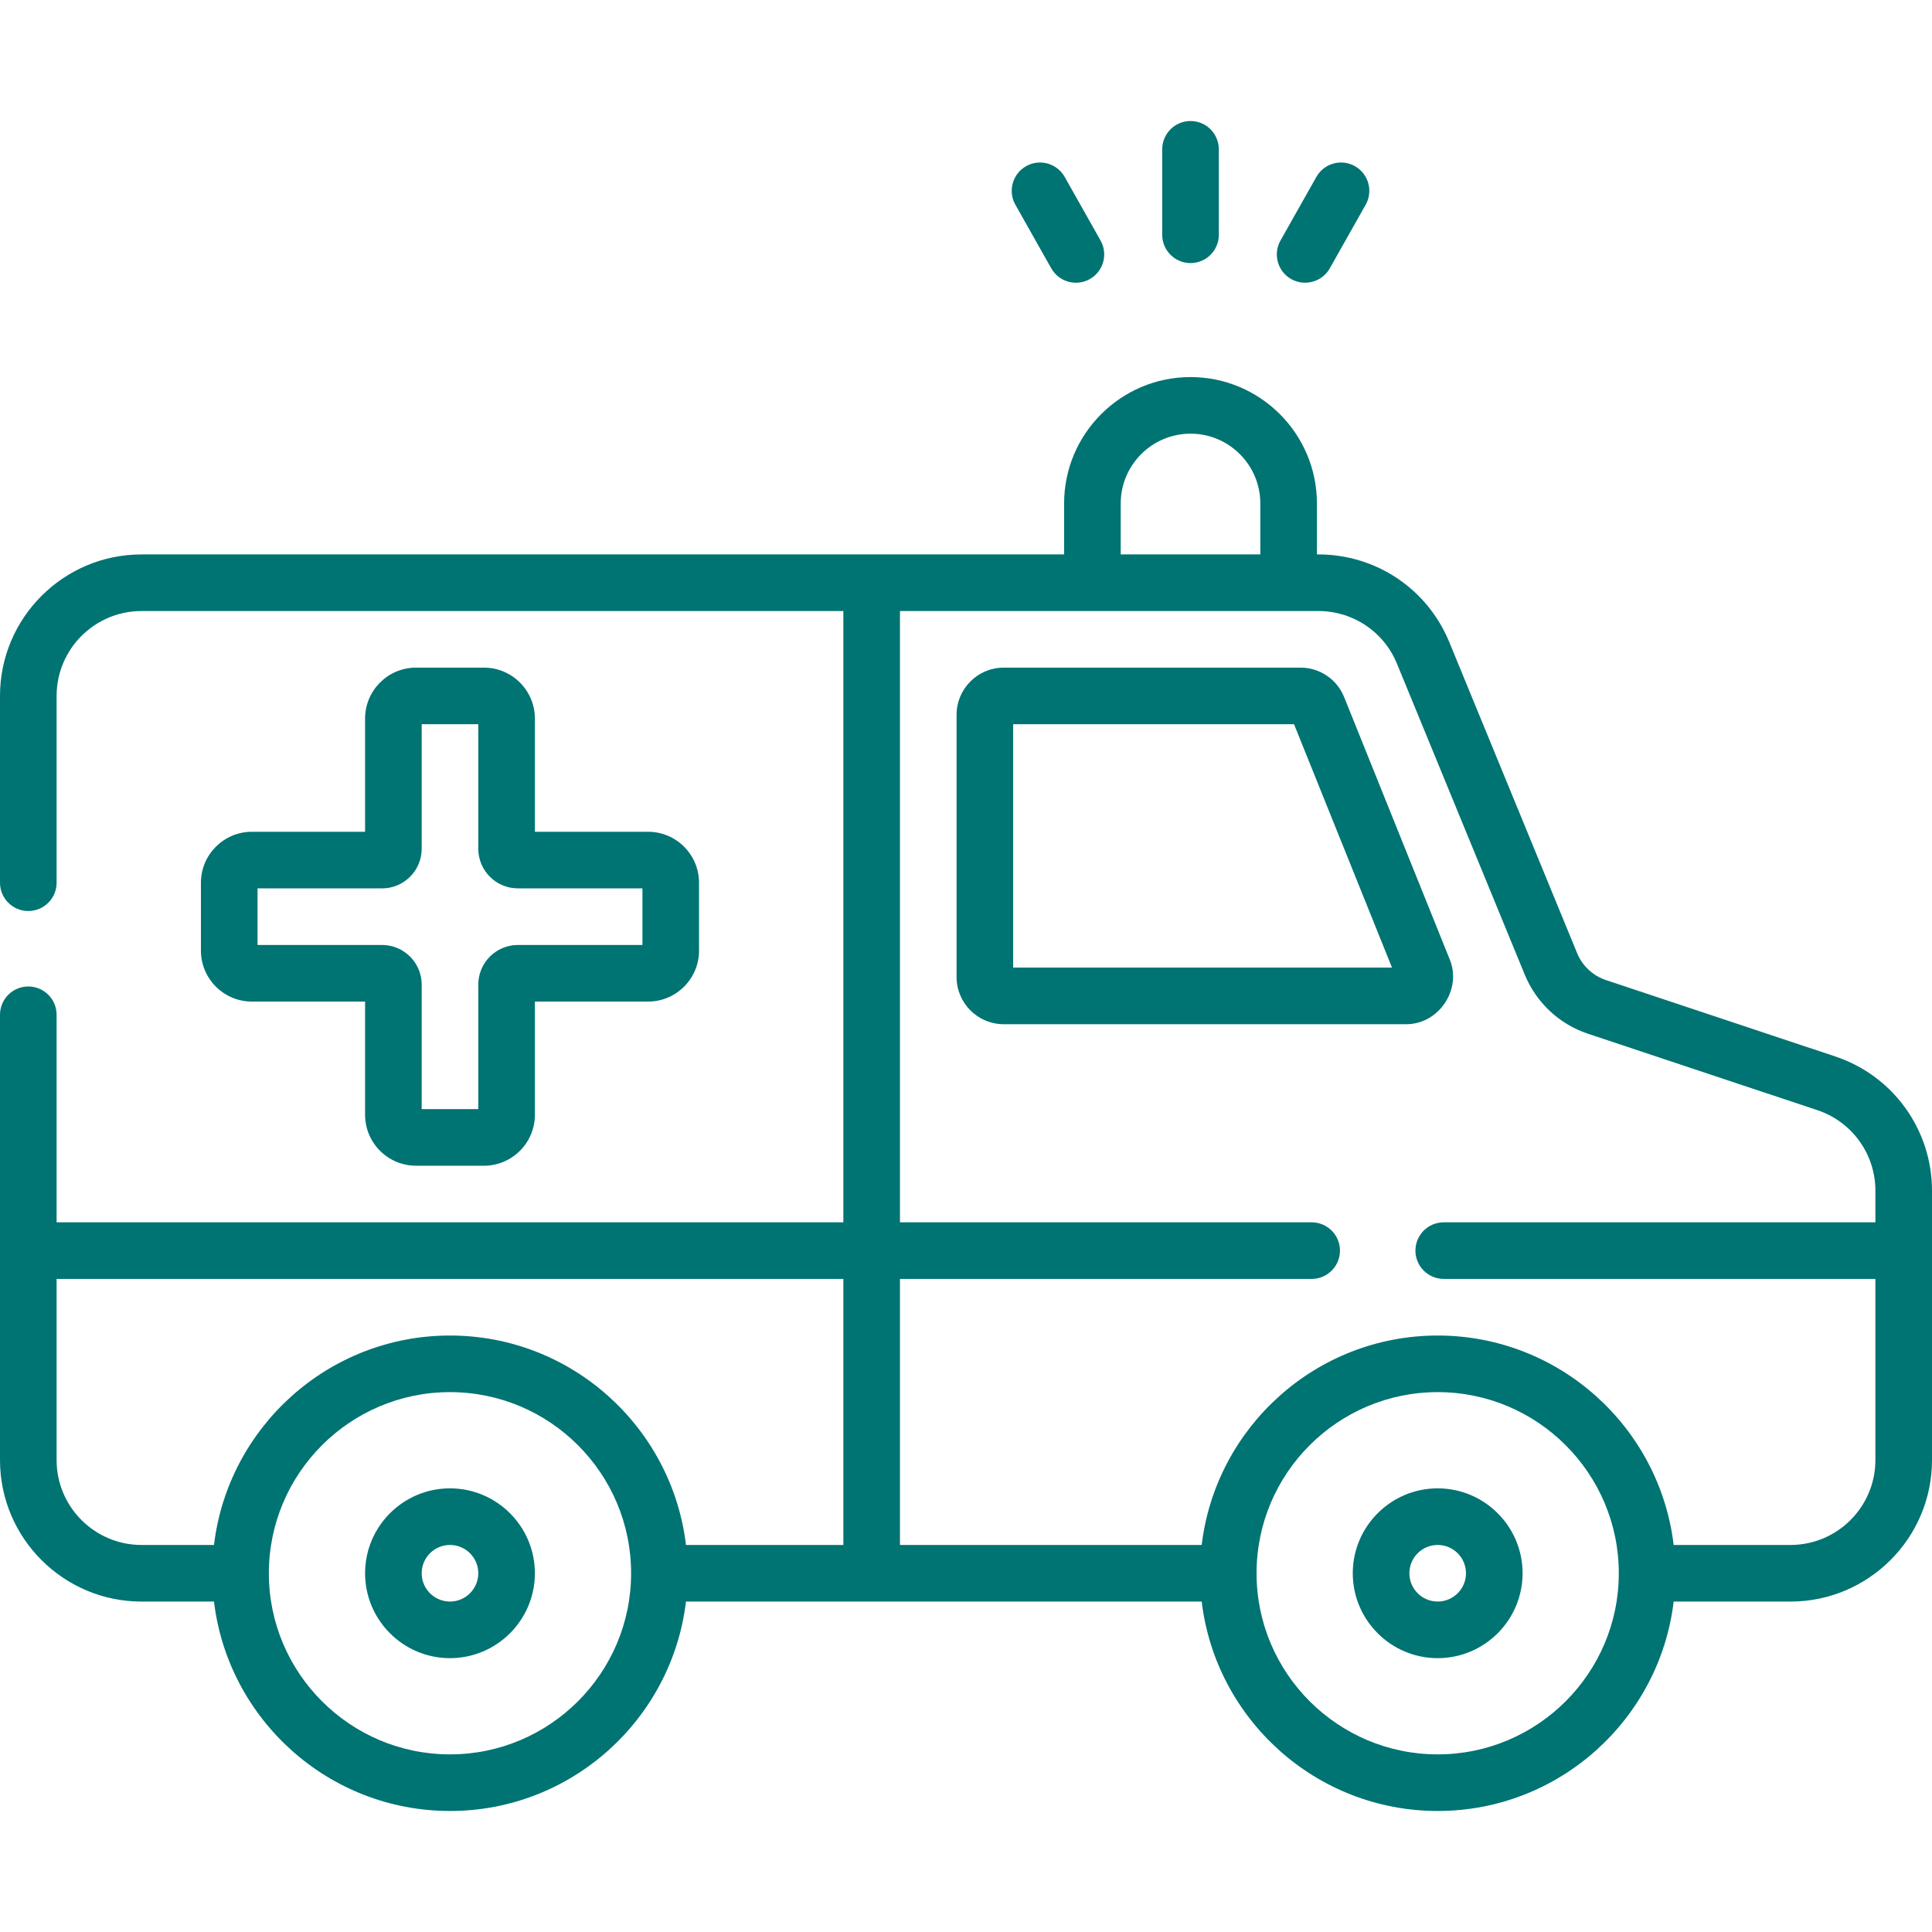
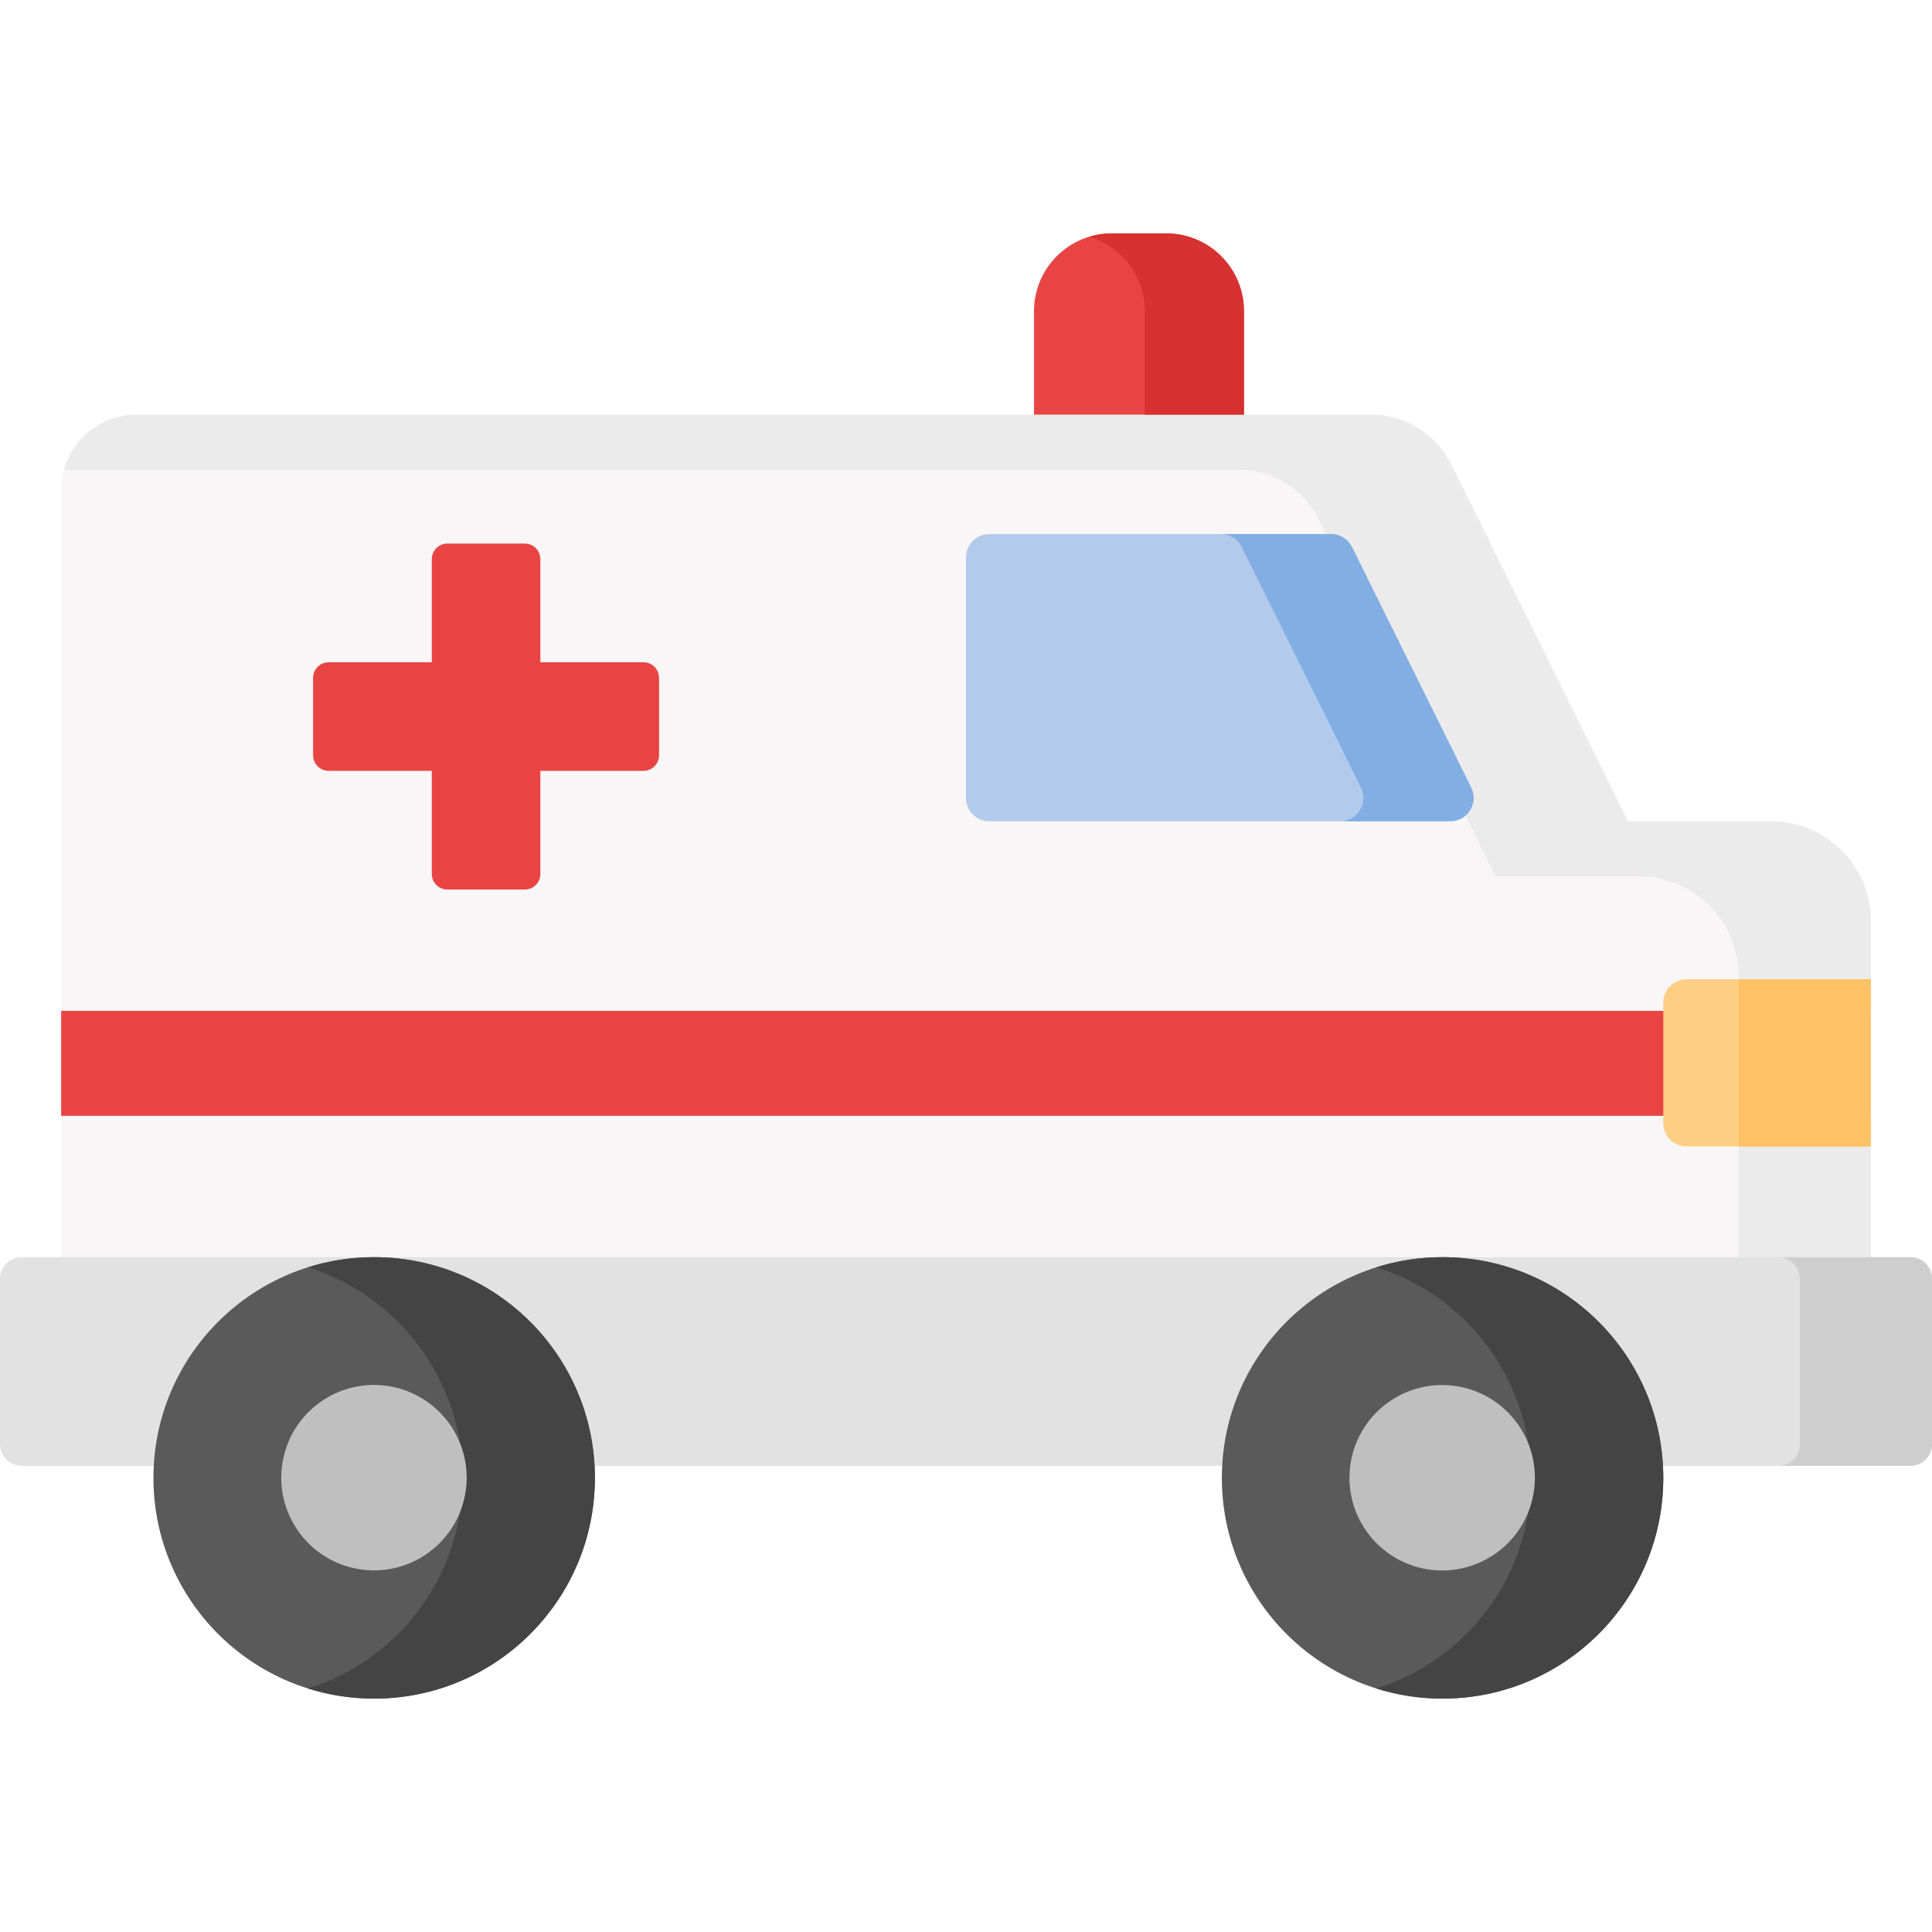
- <svg xmlns="http://www.w3.org/2000/svg" version="1.1" width="512" height="512" x="0" y="0" viewBox="0 0 512 512" style="enable-background:new 0 0 512 512" xml:space="preserve" class="">
+ <svg xmlns="http://www.w3.org/2000/svg" id="Capa_1" enable-background="new 0 0 512 512" height="512" viewBox="0 0 512 512" width="512">
  <g>
-     <g>
-       <path d="m315.5 69.721c4.143 0 7.5-3.358 7.5-7.5v-22.649c0-4.142-3.357-7.5-7.5-7.5s-7.5 3.358-7.5 7.5v22.649c0 4.142 3.357 7.5 7.5 7.5zm-36.904 1.392c2.055 3.646 6.664 4.851 10.217 2.847 3.608-2.035 4.883-6.609 2.848-10.217l-9.511-16.86c-2.034-3.607-6.61-4.881-10.217-2.847-3.608 2.035-4.883 6.609-2.848 10.217zm63.592 2.847c3.545 1.999 8.161.799 10.217-2.847l9.511-16.86c2.035-3.608.761-8.182-2.848-10.217-3.605-2.035-8.182-.76-10.217 2.847l-9.511 16.86c-2.035 3.608-.761 8.182 2.848 10.217zm144.173 206.015-60.8-20.26c-3.446-1.149-6.219-3.742-7.605-7.116l-33.879-82.428c-5.798-14.118-19.413-23.241-34.688-23.241h-.389v-13.502c0-18.472-15.028-33.5-33.5-33.5s-33.5 15.028-33.5 33.5v13.502h-50.961c-.013 0-.026-.002-.039-.002s-.026.002-.039.002h-193.461c-20.678 0-37.5 16.822-37.5 37.5v49.498c0 4.142 3.357 7.5 7.5 7.5s7.5-3.358 7.5-7.5v-49.498c0-12.407 10.094-22.5 22.5-22.5h186v161.998h-208.5v-55c0-4.142-3.357-7.5-7.5-7.5s-7.5 3.358-7.5 7.5v118.002c0 20.678 16.822 37.5 37.5 37.5h19.212c3.723 31.212 30.339 55.498 62.538 55.498s58.815-24.286 62.538-55.498h136.674c3.723 31.212 30.339 55.498 62.538 55.498s58.815-24.286 62.538-55.498h30.962c20.678 0 37.5-16.822 37.5-37.5v-71.38c0-16.171-10.304-30.468-25.639-35.575zm-367.111 184.953c-26.468 0-48-21.533-48-48s21.532-48 48-48 48 21.533 48 48-21.532 48-48 48zm104.25-55.498h-41.712c-3.721-31.214-30.339-55.502-62.538-55.502s-58.817 24.288-62.538 55.502h-19.212c-12.406 0-22.5-10.093-22.5-22.5v-48.002h208.5zm73.5-276.002c0-10.201 8.299-18.5 18.5-18.5s18.5 8.299 18.5 18.5v13.502h-37zm84 331.5c-26.468 0-48-21.533-48-48s21.532-48 48-48 48 21.533 48 48-21.532 48-48 48zm116-141h-114.397c-4.143 0-7.5 3.358-7.5 7.5s3.357 7.5 7.5 7.5h114.397v48.002c0 12.407-10.094 22.5-22.5 22.5h-30.962c-3.721-31.214-30.339-55.502-62.538-55.502s-58.817 24.288-62.538 55.502h-79.962v-70.502h109.103c4.143 0 7.5-3.358 7.5-7.5s-3.357-7.5-7.5-7.5h-109.103v-161.998h110.89c9.165 0 17.335 5.471 20.813 13.941l33.879 82.43c3.047 7.413 9.147 13.114 16.737 15.644l60.801 20.26c9.199 3.064 15.38 11.642 15.38 21.344zm-140.781-139.167c-1.915-4.758-6.467-7.833-11.596-7.833h-78.623c-6.893 0-12.5 5.607-12.5 12.5v69.5c0 6.893 5.607 12.5 12.5 12.5h106.598c8.63.064 14.889-9.16 11.596-17.168zm-87.719 71.667v-64.5h74.434l25.963 64.5zm112.5 138c-12.406 0-22.5 10.093-22.5 22.5s10.094 22.5 22.5 22.5 22.5-10.093 22.5-22.5-10.094-22.5-22.5-22.5zm0 30c-4.136 0-7.5-3.364-7.5-7.5s3.364-7.5 7.5-7.5 7.5 3.364 7.5 7.5-3.364 7.5-7.5 7.5zm-252.75-247.5h-18c-7.444 0-13.5 6.056-13.5 13.5v30h-30c-7.444 0-13.5 6.056-13.5 13.5v18c0 7.444 6.056 13.5 13.5 13.5h30v30c0 7.444 6.056 13.5 13.5 13.5h18c7.444 0 13.5-6.056 13.5-13.5v-30h30c7.444 0 13.5-6.056 13.5-13.5v-18c0-7.444-6.056-13.5-13.5-13.5h-30v-30c0-7.444-6.056-13.5-13.5-13.5zm42 58.5v15h-33c-5.79 0-10.5 4.71-10.5 10.5v33h-15v-33c0-5.79-4.71-10.5-10.5-10.5h-33v-15h33c5.79 0 10.5-4.71 10.5-10.5v-33h15v33c0 5.79 4.71 10.5 10.5 10.5zm-51 159c-12.406 0-22.5 10.093-22.5 22.5s10.094 22.5 22.5 22.5 22.5-10.093 22.5-22.5-10.094-22.5-22.5-22.5zm0 30c-4.136 0-7.5-3.364-7.5-7.5s3.364-7.5 7.5-7.5 7.5 3.364 7.5 7.5-3.364 7.5-7.5 7.5z" fill="#007373" data-original="#000000" style="" class="" />
+     <path d="m469.375 217.642h-37.941l-46.844-94.544c-4.011-8.095-12.264-13.217-21.298-13.217h-296.551-30.51c-11.058 0-20.022 8.964-20.022 20.022v227.552h479.583v-23.773-89.624c-.001-14.589-11.828-26.416-26.417-26.416z" fill="#f8f6f6" />
+     <path d="m469.375 217.642h-37.941l-46.844-94.544c-4.011-8.095-12.264-13.216-21.299-13.216h-296.55-30.51c-9.177 0-16.893 6.181-19.259 14.601h14.727 296.55c9.034 0 17.287 5.122 21.298 13.217l46.845 94.544h37.941c14.589 0 26.417 11.827 26.417 26.417v89.624 9.172h35.043v-23.773-89.624c-.001-14.591-11.829-26.418-26.418-26.418z" fill="#ebebeb" />
+     <g fill="#e94444">
+       <path d="m16.209 267.888h479.583v27.815h-479.583z" />
+       <path d="m170.536 175.513h-27.341v-27.341c0-2.276-1.845-4.121-4.121-4.121h-20.522c-2.276 0-4.121 1.845-4.121 4.121v27.341h-27.34c-2.276 0-4.121 1.845-4.121 4.121v20.522c0 2.276 1.845 4.121 4.121 4.121h27.341v27.341c0 2.276 1.845 4.121 4.121 4.121h20.522c2.276 0 4.121-1.845 4.121-4.121v-27.341h27.341c2.276 0 4.121-1.845 4.121-4.121v-20.522c-.002-2.276-1.846-4.121-4.122-4.121z" />
+       <path d="m329.658 109.881h-55.63v-27.428c0-11.379 9.225-20.604 20.604-20.604h14.423c11.379 0 20.604 9.225 20.604 20.604v27.428z" />
    </g>
+     <path d="m506.279 388.464h-500.558c-3.159 0-5.721-2.561-5.721-5.721v-43.858c0-3.159 2.561-5.721 5.721-5.721h500.559c3.159 0 5.721 2.561 5.721 5.721v43.858c-.001 3.159-2.562 5.721-5.722 5.721z" fill="#e2e2e2" />
+     <circle cx="382.296" cy="391.657" fill="#5a5a5a" r="58.493" />
+     <circle cx="99.159" cy="391.657" fill="#5a5a5a" r="58.493" />
+     <path d="m506.279 333.164h-35.042c3.159 0 5.721 2.561 5.721 5.72v43.859c0 3.159-2.561 5.721-5.721 5.721h35.042c3.159 0 5.721-2.561 5.721-5.721v-43.859c0-3.159-2.561-5.72-5.721-5.72z" fill="#cecece" />
+     <path d="m382.296 333.164c-6.104 0-11.989.938-17.521 2.673 23.744 7.446 40.972 29.62 40.972 55.82 0 26.201-17.228 48.375-40.972 55.82 5.532 1.735 11.417 2.673 17.521 2.673 32.305 0 58.493-26.189 58.493-58.493s-26.189-58.493-58.493-58.493z" fill="#444" />
+     <path d="m99.159 333.164c-6.104 0-11.989.938-17.521 2.673 23.744 7.446 40.972 29.62 40.972 55.82 0 26.201-17.228 48.375-40.972 55.82 5.532 1.735 11.417 2.673 17.521 2.673 32.305 0 58.493-26.189 58.493-58.493s-26.188-58.493-58.493-58.493z" fill="#444" />
+     <ellipse cx="382.296" cy="391.657" fill="#bfbfbf" rx="24.572" ry="24.572" transform="matrix(.16 -.987 .987 .16 -65.541 706.28)" />
+     <ellipse cx="99.159" cy="391.657" fill="#bfbfbf" rx="24.572" ry="24.572" transform="matrix(.16 -.987 .987 .16 -303.324 426.8)" />
+     <path d="m495.791 303.816h-48.821c-3.414 0-6.181-2.767-6.181-6.181v-31.936c0-3.414 2.767-6.181 6.181-6.181h48.822v44.298z" fill="#fece85" />
+     <path d="m460.749 259.518h35.043v44.298h-35.043z" fill="#fec165" />
+     <path d="m352.754 141.535h-90.573c-3.414 0-6.181 2.767-6.181 6.181v63.744c0 3.414 2.767 6.181 6.181 6.181h122.156c4.585 0 7.574-4.817 5.539-8.925l-31.584-63.744c-1.043-2.105-3.189-3.437-5.538-3.437z" fill="#b2caec" />
+     <path d="m389.876 208.716-31.583-63.744c-1.043-2.105-3.189-3.437-5.538-3.437h-29.202c2.349 0 4.495 1.332 5.539 3.437l31.583 63.744c2.036 4.109-.953 8.925-5.538 8.925h29.202c4.584 0 7.573-4.816 5.537-8.925z" fill="#82aee3" />
+     <path d="m309.054 61.85h-14.423c-2.063 0-4.051.312-5.93.876 8.487 2.548 14.674 10.411 14.674 19.728v27.428h26.282v-27.429c.001-11.379-9.224-20.603-20.603-20.603z" fill="#d83131" />
  </g>
</svg>
